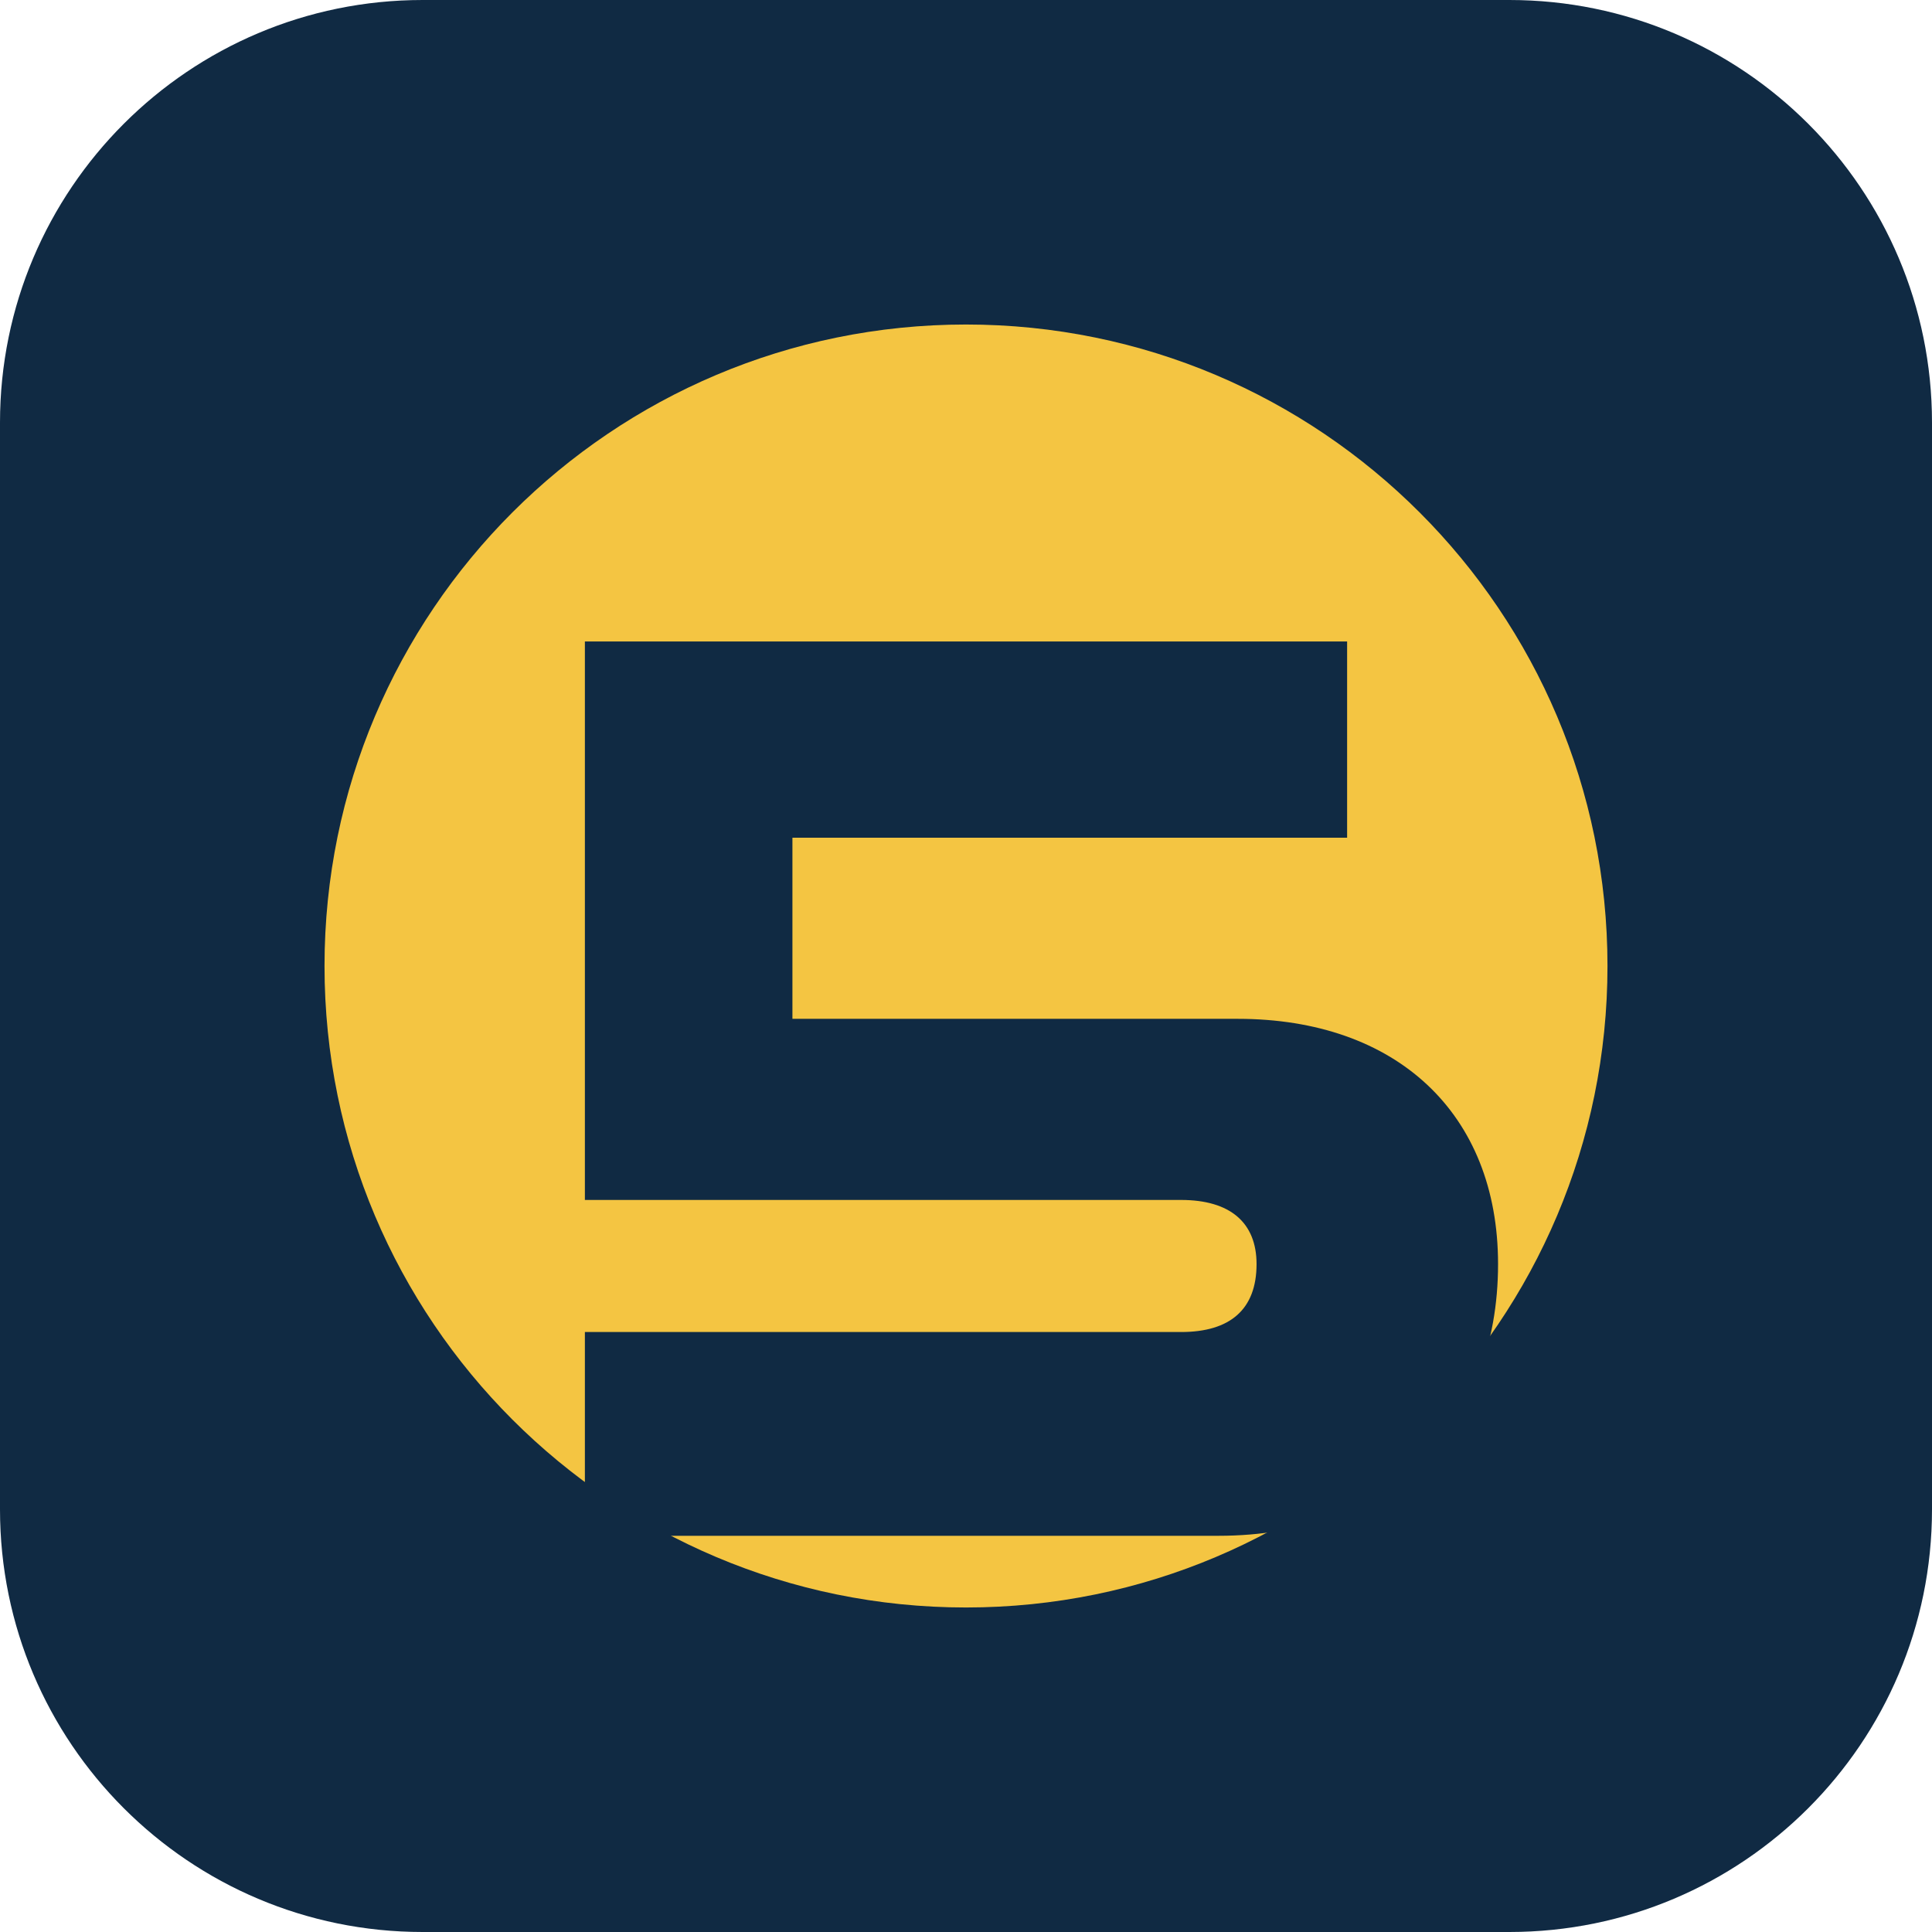
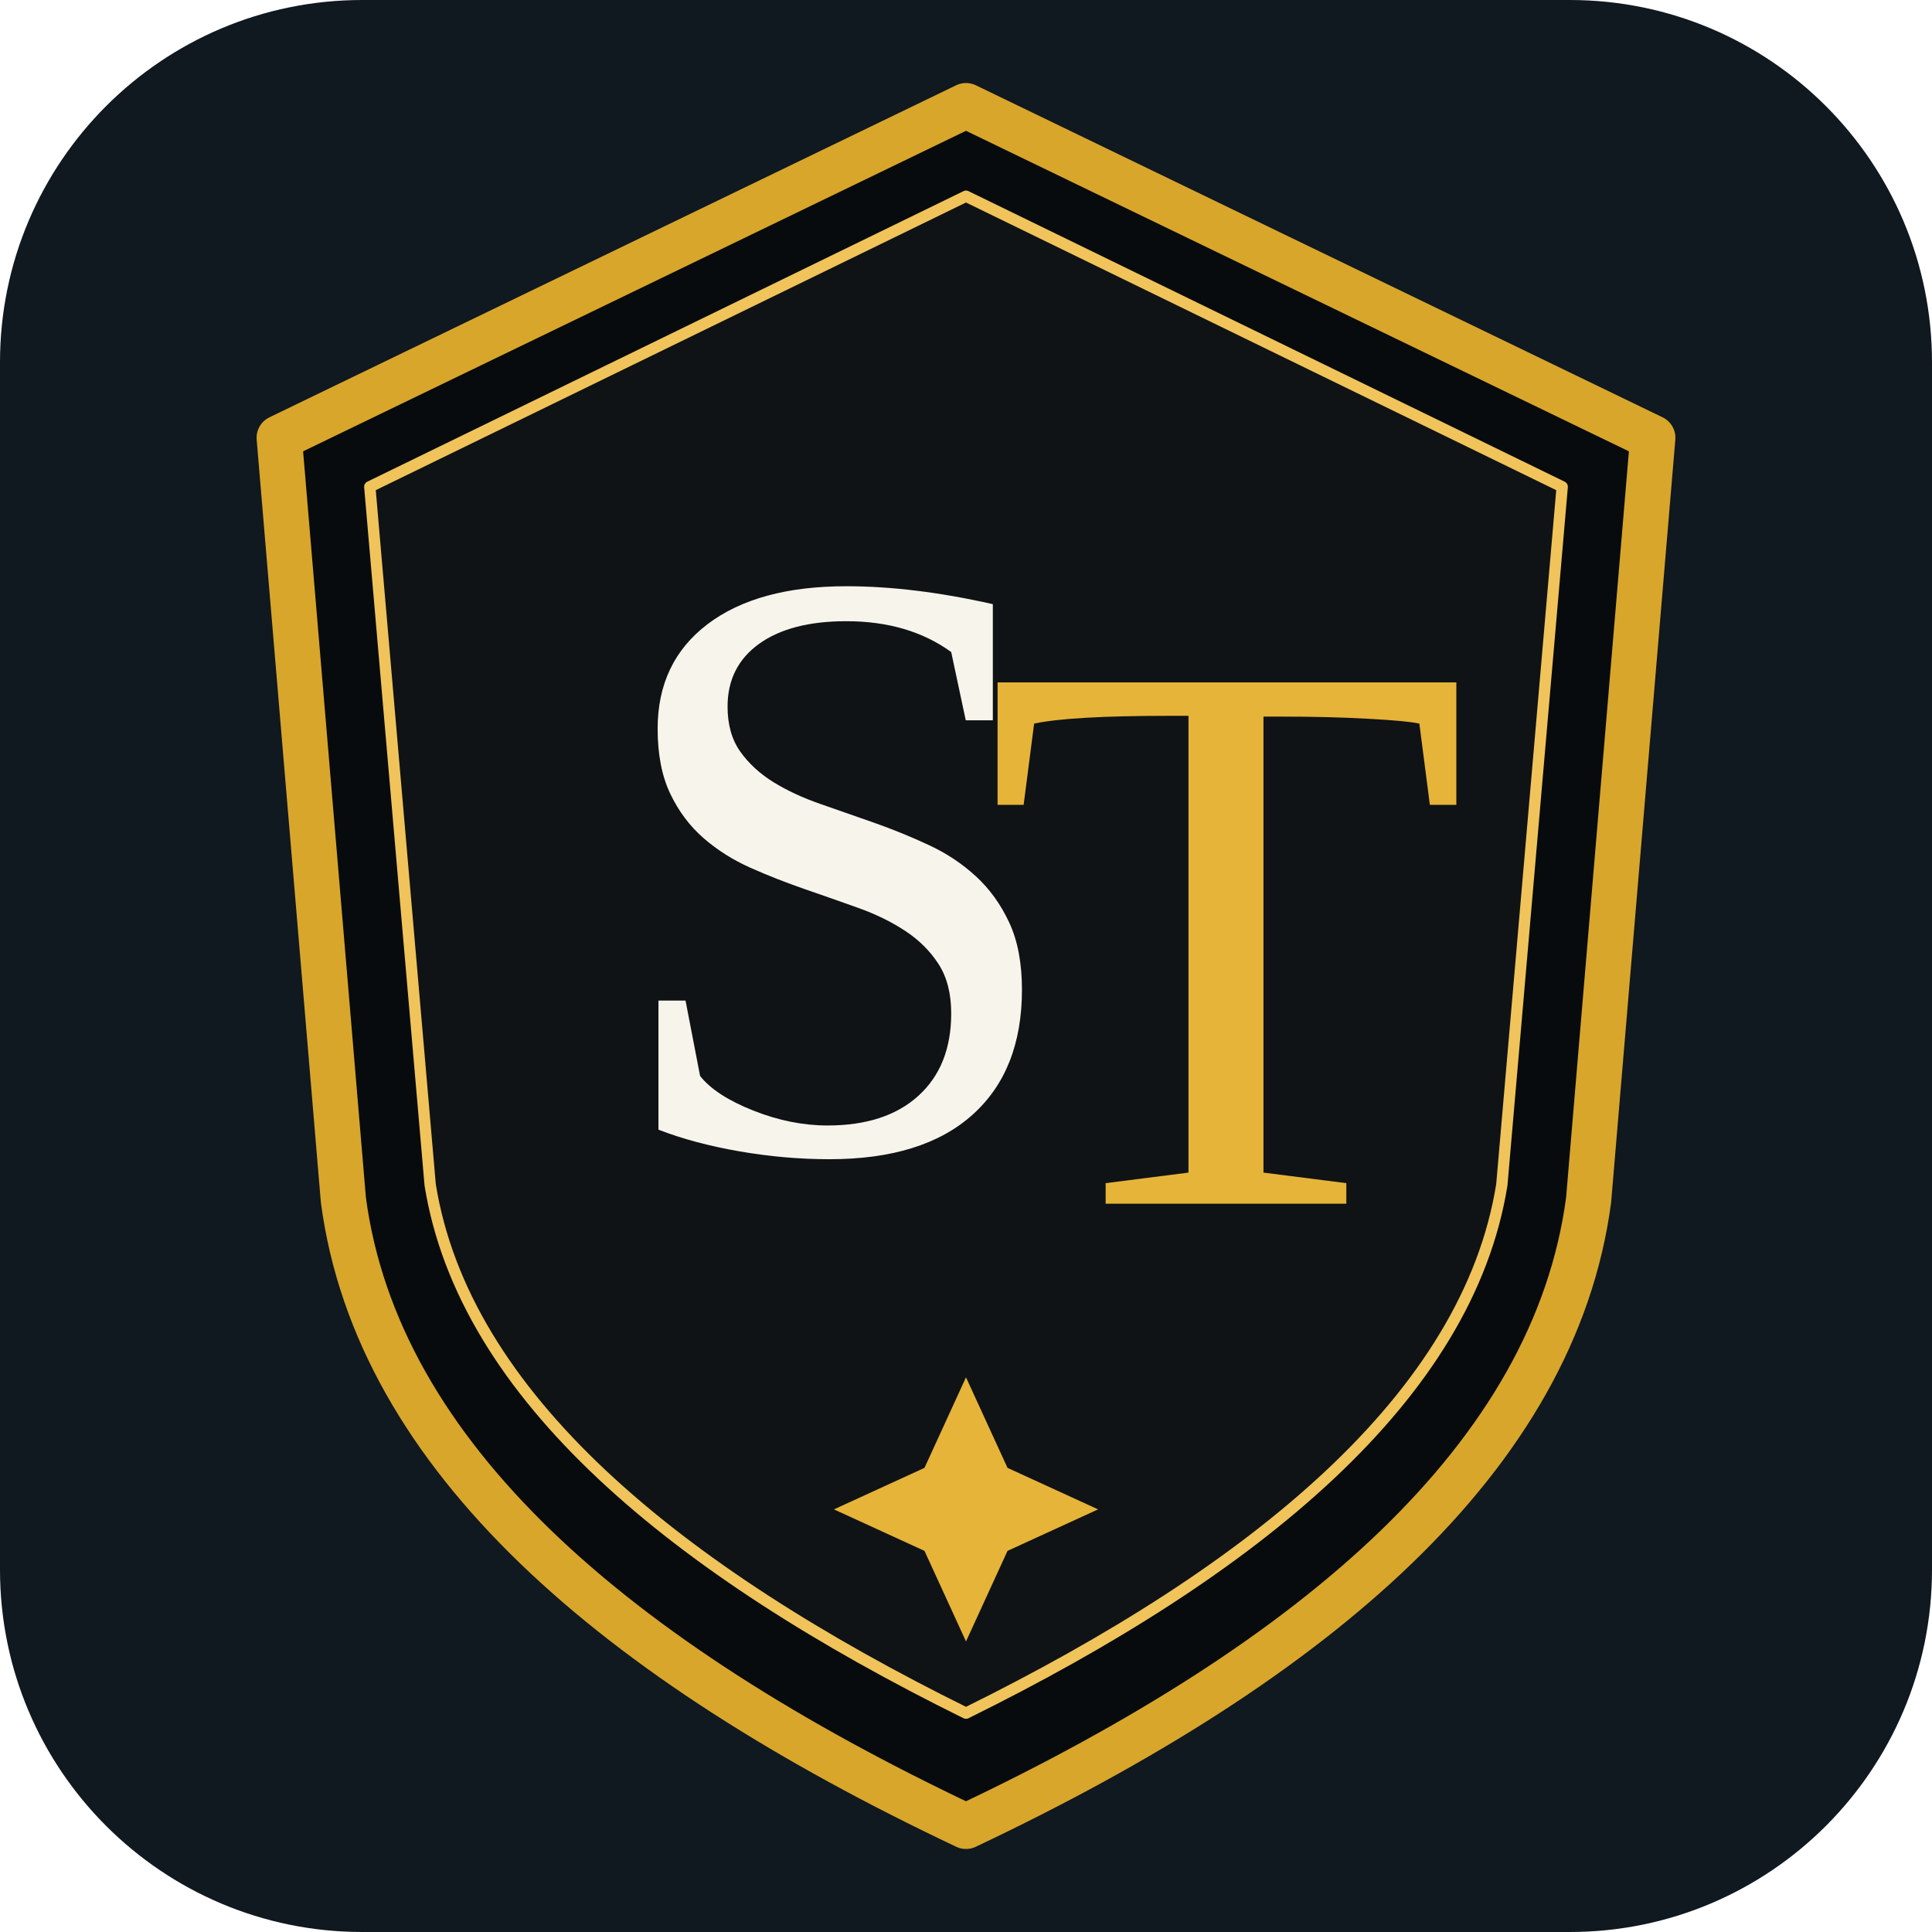
- <svg xmlns="http://www.w3.org/2000/svg" viewBox="0 0 512 512">
-   <rect width="512" height="512" rx="112" fill="#102a43" />
-   <circle cx="256" cy="256" r="170" fill="#f4c542" />
-   <path d="M155 170h202v52H210v48h118c42 0 69 25 69 65 0 43-29 72-74 72H155v-54h158c13 0 20-6 20-18 0-11-7-17-20-17H155z" fill="#102a43" />
+ <svg xmlns="http://www.w3.org/2000/svg" viewBox="0 0 512 512" role="img" aria-label="STall official shield logo">
+   <rect width="512" height="512" rx="96" fill="#101820" />
+   <path d="M256 28 438 116 421 318C412 386 349 440 256 484 163 440 100 386 91 318L74 116Z" fill="#080b0e" stroke="#d8a62a" stroke-width="12" stroke-linejoin="round" />
+   <path d="M256 52 414 129 398 314C389 370 333 416 256 454 179 416 123 370 114 314L98 129Z" fill="#101315" stroke="#f0c45a" stroke-width="3" stroke-linejoin="round" />
+   <text x="222" y="305" text-anchor="middle" font-family="Georgia, 'Times New Roman', serif" font-size="226" fill="#f7f4eb">S</text>
+   <text x="325" y="319" text-anchor="middle" font-family="Georgia, 'Times New Roman', serif" font-size="211" fill="#e6b438">T</text>
+   <path d="M256 365 267 389 291 400 267 411 256 435 245 411 221 400 245 389Z" fill="#e6b438" />
</svg>
